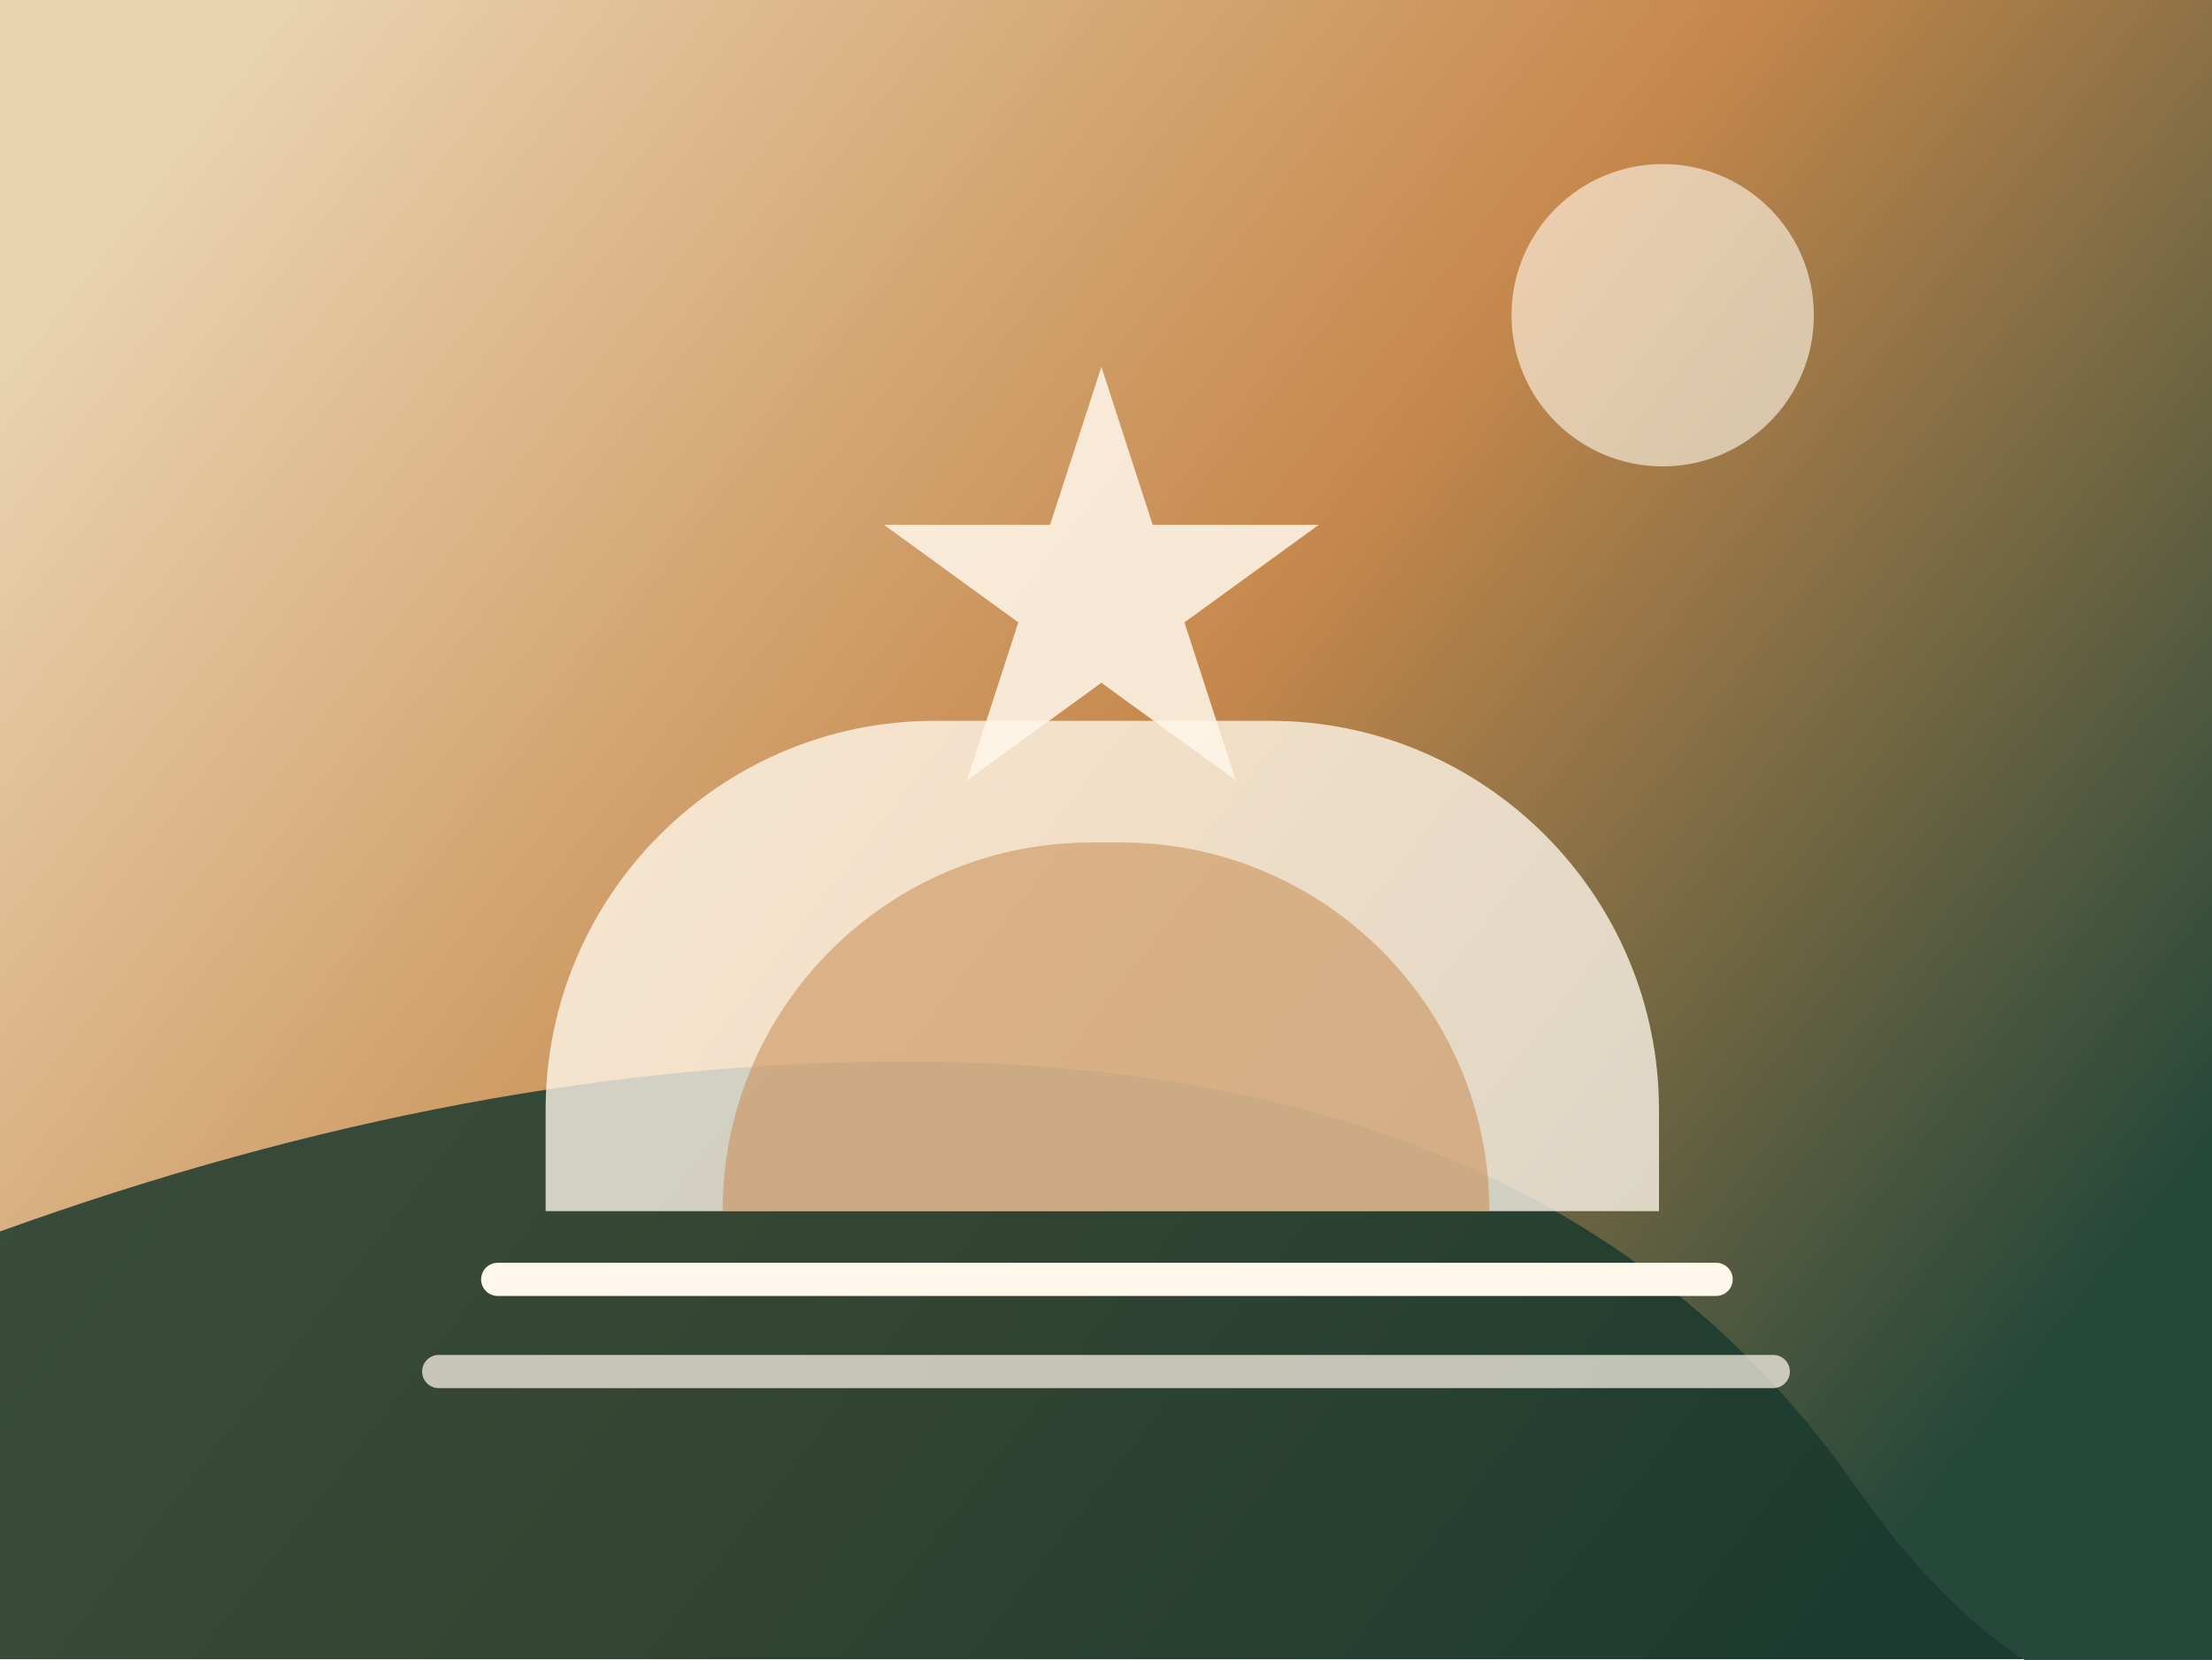
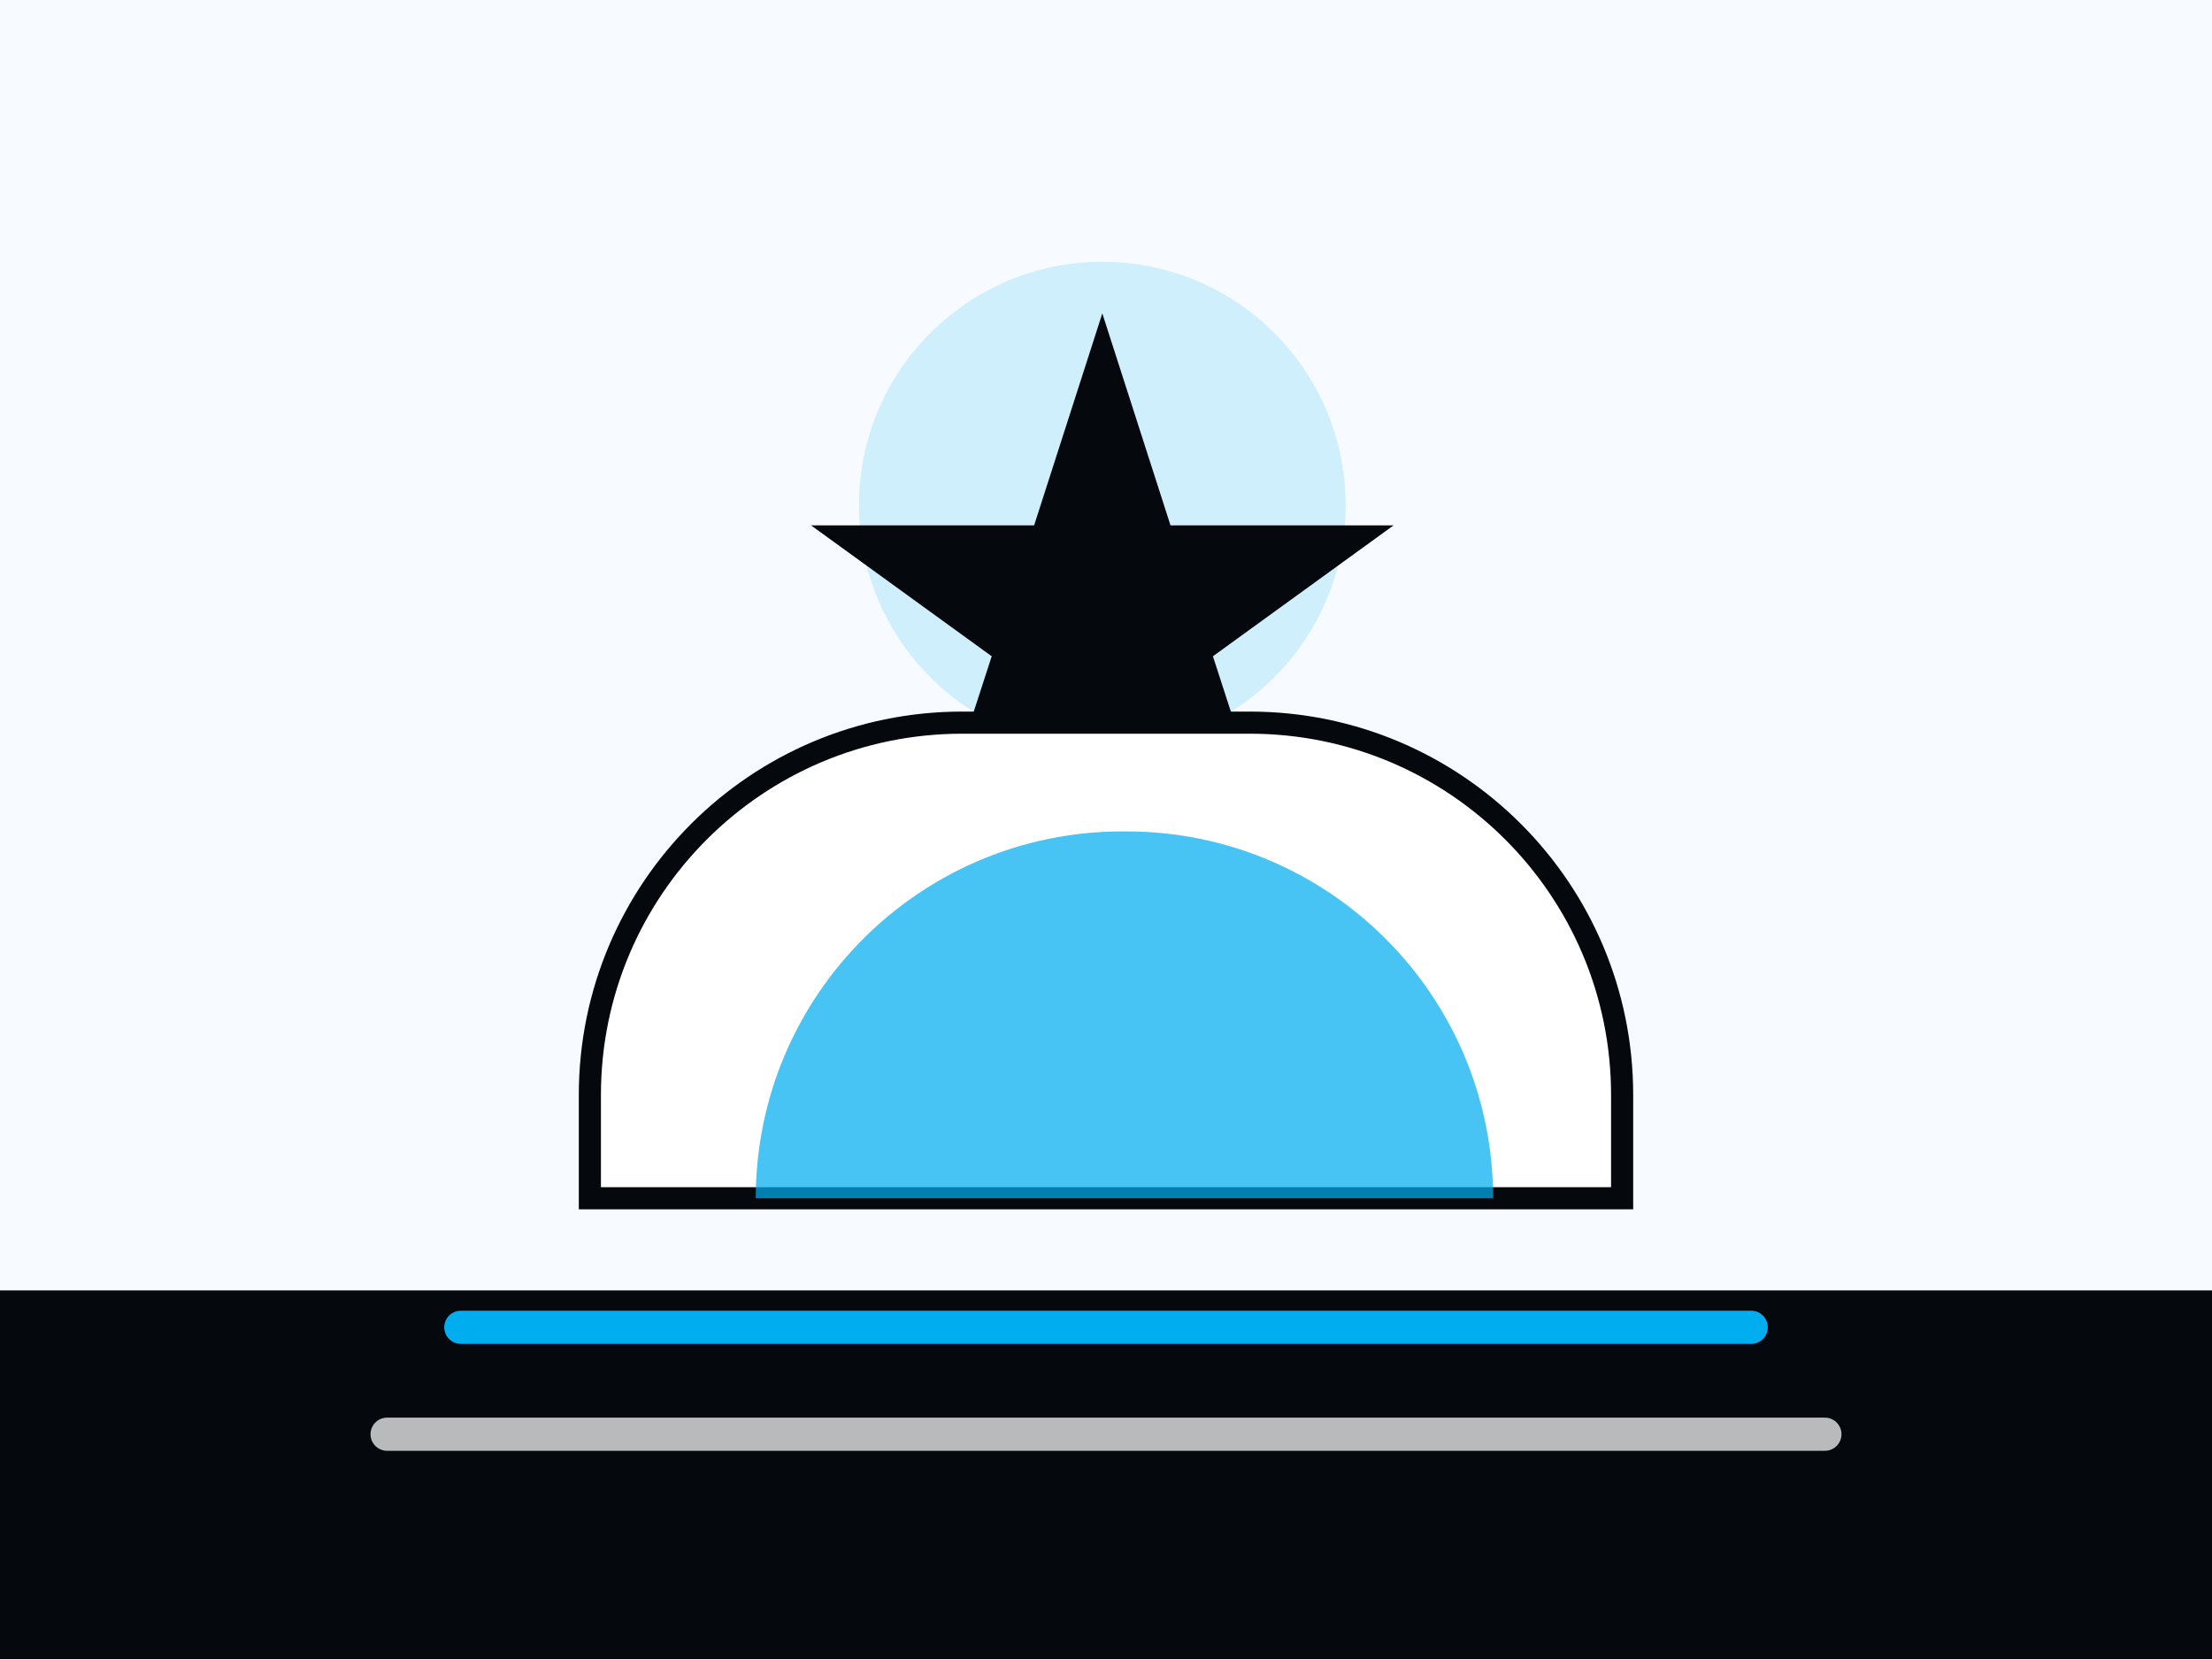
<svg xmlns="http://www.w3.org/2000/svg" width="1200" height="900" viewBox="0 0 1200 900" fill="none">
-   <rect width="1200" height="900" fill="#DEC5A3" />
-   <rect width="1200" height="900" fill="url(#paint0_linear_1_32)" />
-   <path d="M0 668C170.387 606.561 334.321 575.841 491.803 575.841C728.026 575.841 899.82 652.894 1007.18 806.999C1065.27 890.459 1129.54 932.189 1200 932.189V900H0V668Z" fill="#1B392F" fill-opacity="0.84" />
-   <path d="M296 602C296 485.751 390.751 391 507 391H689C805.249 391 900 485.751 900 602V657H296V602Z" fill="#FFF7EA" fill-opacity="0.78" />
-   <path d="M597.5 199L625.34 284.69H715.448L642.554 337.62L670.394 423.31L597.5 370.379L524.606 423.31L552.446 337.62L479.552 284.69H569.66L597.5 199Z" fill="#FFF7EA" fill-opacity="0.86" />
-   <path d="M392 657C392 546.543 481.543 457 592 457H608C718.457 457 808 546.543 808 657V657H392V657Z" fill="#C88D55" fill-opacity="0.56" />
-   <path d="M270 694H931" stroke="#FFF7EA" stroke-width="18" stroke-linecap="round" />
-   <path d="M238 744H962" stroke="#FFF7EA" stroke-width="18" stroke-linecap="round" stroke-opacity="0.72" />
-   <circle cx="902" cy="171" r="82" fill="#FFF7EA" fill-opacity="0.62" />
-   <defs>
-     <linearGradient id="paint0_linear_1_32" x1="104" y1="64" x2="1054" y2="802" gradientUnits="userSpaceOnUse">
-       <stop stop-color="#E9D3AF" />
-       <stop offset="0.52" stop-color="#C6884C" />
-       <stop offset="1" stop-color="#26483A" />
-     </linearGradient>
-   </defs>
+   <rect width="1200" height="900" fill="#F7FBFF" />
+   <rect x="0" y="700" width="1200" height="200" fill="#05080C" />
+   <circle cx="598" cy="274" r="132" fill="#00AEEF" fill-opacity="0.16" />
+   <path d="M598 170L635 285H756L658 356L695 470L598 398L501 470L538 356L440 285H561L598 170Z" fill="#05080C" />
+   <path d="M320 594C320 482.438 410.438 392 522 392H678C789.562 392 880 482.438 880 594V650H320V594Z" fill="#FFFFFF" stroke="#05080C" stroke-width="12" />
+   <path d="M410 650C410 540.095 499.095 451 609 451H611C720.905 451 810 540.095 810 650V650H410V650Z" fill="#00AEEF" fill-opacity="0.72" />
+   <path d="M250 720H950" stroke="#00AEEF" stroke-width="18" stroke-linecap="round" />
+   <path d="M210 778H990" stroke="#FFFFFF" stroke-opacity="0.72" stroke-width="18" stroke-linecap="round" />
</svg>
